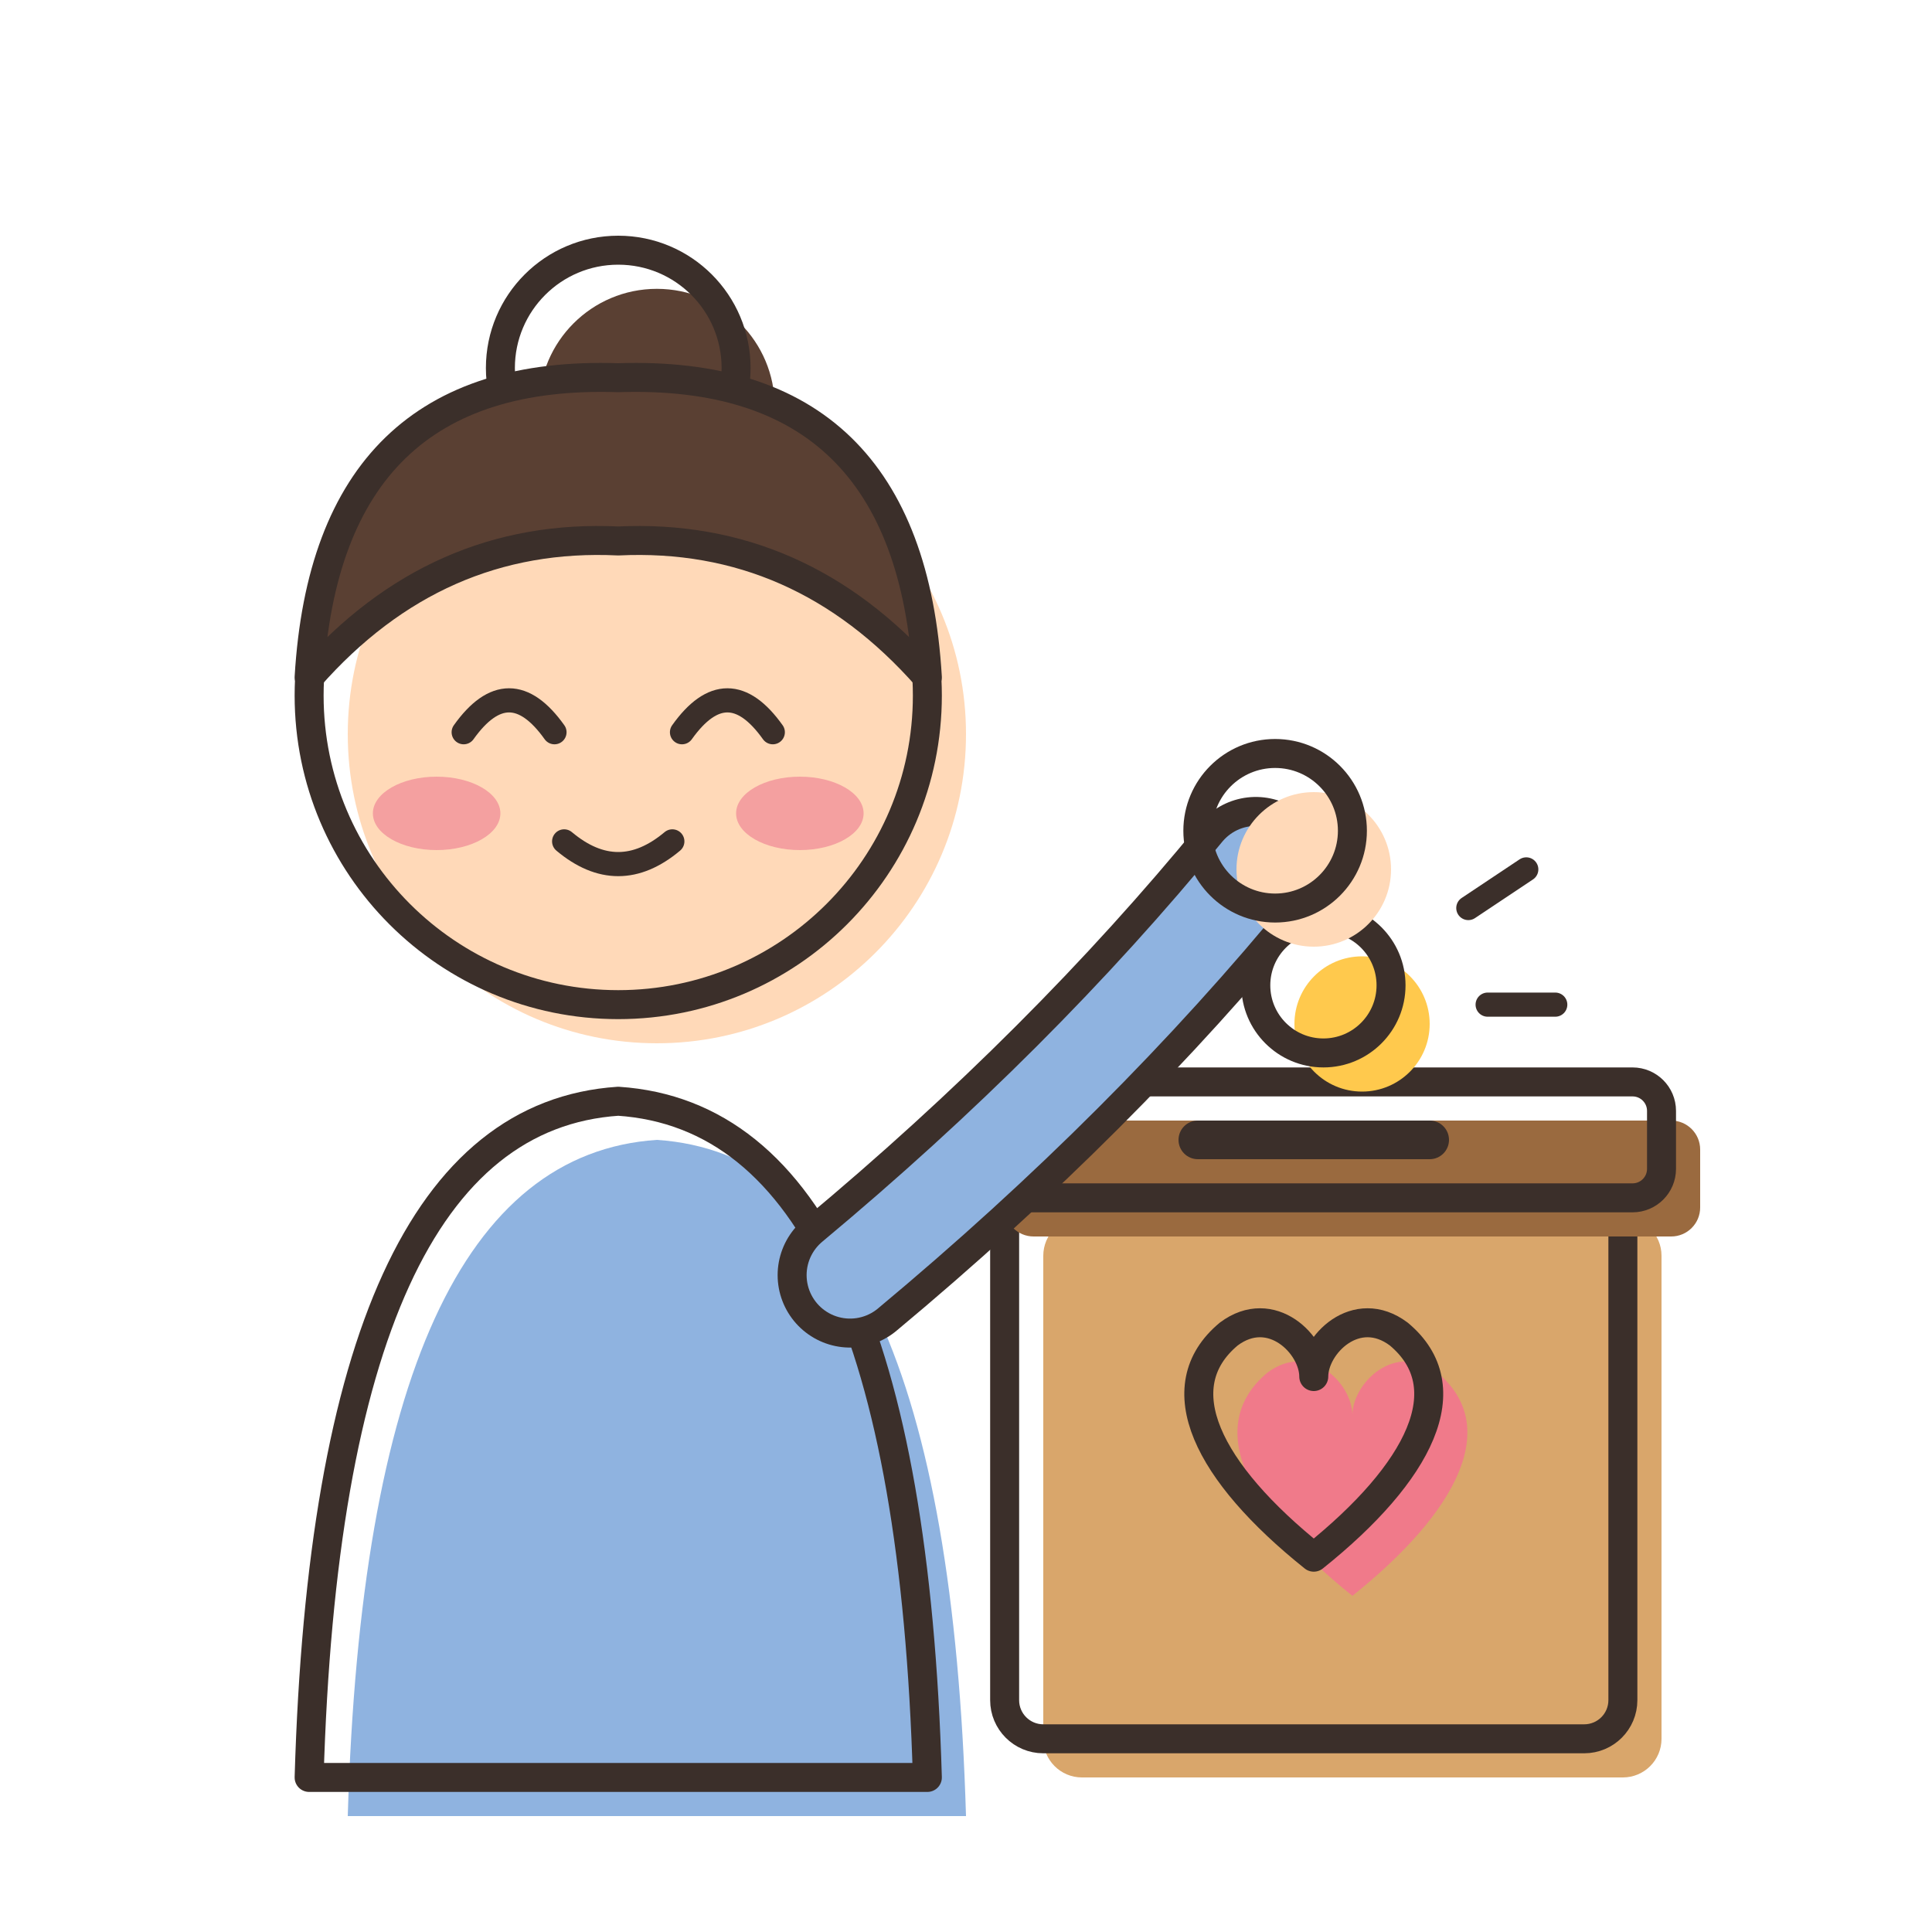
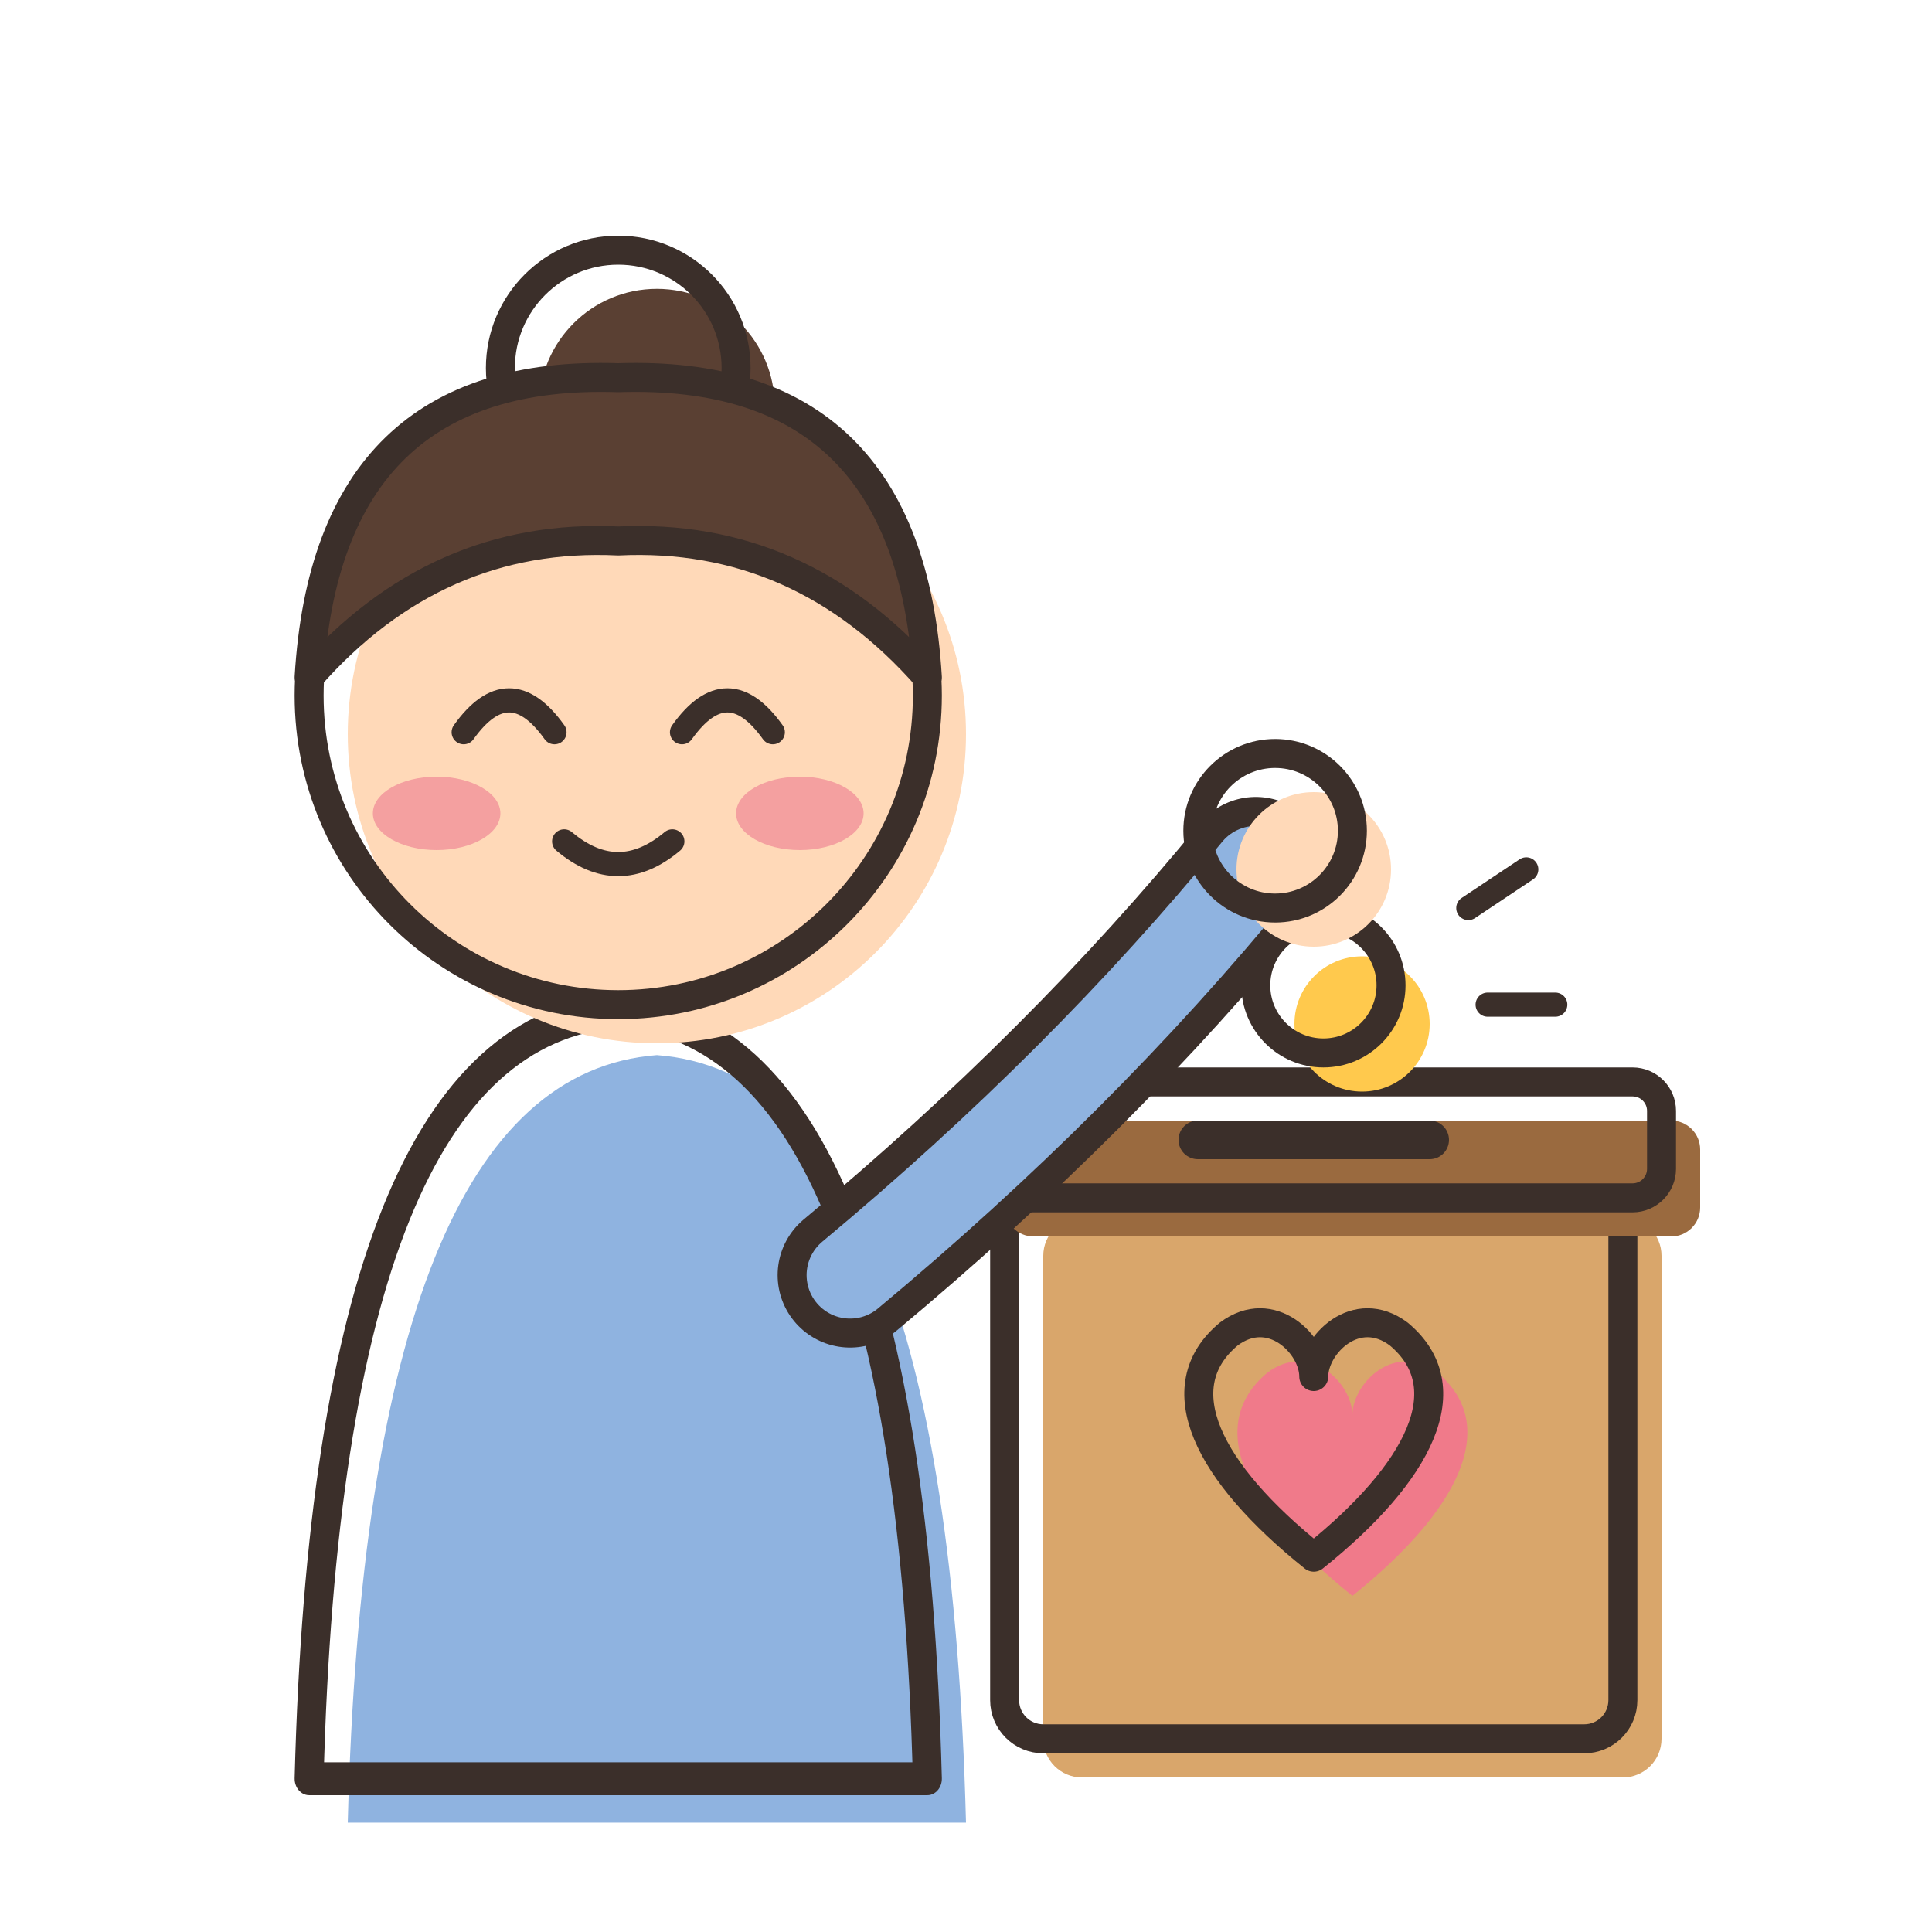
<svg xmlns="http://www.w3.org/2000/svg" viewBox="0 0 200 200" width="1000" height="1000">
  <g stroke="#3b2f2a" stroke-width="3" stroke-linecap="round" stroke-linejoin="round">
-     <g transform="translate(4 4)">
-       <path d="M32 184 Q34 116 64 114 Q94 116 96 184Z" fill="#8fb3e0" stroke="none" />
+     <g transform="translate(0 183.0) scale(1 1.135) translate(0 -183.0)">
+       <g transform="translate(4 4)">
+         <path d="M32 184 Q34 116 64 114 Q94 116 96 184Z" fill="#8fb3e0" stroke="none" />
+       </g>
+       <path d="M32 184 Q34 116 64 114 Q94 116 96 184Z" fill="none" />
    </g>
-     <path d="M32 184 Q34 116 64 114 Q94 116 96 184Z" fill="none" />
    <g transform="translate(4 4)">
      <circle cx="64" cy="38.1" r="12.2" fill="#5a4033" stroke="none" />
    </g>
    <circle cx="64" cy="38.1" r="12.2" fill="none" />
    <g transform="translate(4 4)">
      <circle cx="64" cy="72" r="32" fill="#ffd9b8" stroke="none" />
    </g>
    <circle cx="64" cy="72" r="32" fill="none" />
    <path d="M32 70.1 Q33.9 38.1 64 39.1 Q94.1 38.1 96 70.1 Q82.8 55.1 64 56.0 Q45.2 55.1 32 70.1Z" fill="#5a4033" />
    <path d="M48.0 75.8 Q52.7 69.2 57.4 75.8" stroke-width="2.5" fill="none" />
    <path d="M70.6 75.8 Q75.3 69.2 80.0 75.8" stroke-width="2.5" fill="none" />
    <ellipse cx="45.2" cy="84.2" rx="6.6" ry="3.8" fill="#f4a0a0" stroke="none" />
    <ellipse cx="82.8" cy="84.2" rx="6.6" ry="3.8" fill="#f4a0a0" stroke="none" />
    <path d="M58.4 87.1 Q64 91.8 69.6 87.1" stroke-width="2.5" fill="none" />
    <g transform="translate(4 4)">
      <rect x="104" y="122" width="64" height="58" rx="4" fill="#d9a66b" stroke="none" />
    </g>
    <rect x="104" y="122" width="64" height="58" rx="4" fill="none" />
    <g transform="translate(4 4)">
      <rect x="100" y="112" width="72" height="12" rx="3" fill="#9a6a3f" stroke="none" />
    </g>
    <rect x="100" y="112" width="72" height="12" rx="3" fill="none" />
    <rect x="122" y="116" width="28" height="4" rx="2" stroke="none" fill="#3b2f2a" />
    <g transform="translate(4 4)">
      <path d="M136 161.2 C125.0 152.4 120.6 143.6 127.2 138.1 C131.6 134.8 136 139.2 136 142.5 C136 139.2 140.4 134.8 144.8 138.1 C151.4 143.6 147.0 152.4 136 161.2Z" fill="#f07a8a" stroke="none" />
    </g>
    <path d="M136 161.2 C125.0 152.4 120.6 143.6 127.2 138.1 C131.6 134.8 136 139.2 136 142.5 C136 139.2 140.4 134.8 144.8 138.1 C151.4 143.6 147.0 152.4 136 161.2Z" fill="none" />
    <path d="M88 132 Q112 112 130 90" stroke-width="15" fill="none" />
    <path d="M88 132 Q112 112 130 90" stroke="#8fb3e0" stroke-width="9" fill="none" />
    <g transform="translate(4 4)">
      <circle cx="137" cy="102" r="7" fill="#ffc94d" stroke="none" />
    </g>
    <circle cx="137" cy="102" r="7" fill="none" />
    <g transform="translate(4 4)">
      <circle cx="132" cy="86" r="8" fill="#ffd9b8" stroke="none" />
    </g>
    <circle cx="132" cy="86" r="8" fill="none" />
    <path d="M152 94 L158 90 M154 104 L161 104" stroke-width="2.5" fill="none" />
  </g>
</svg>
